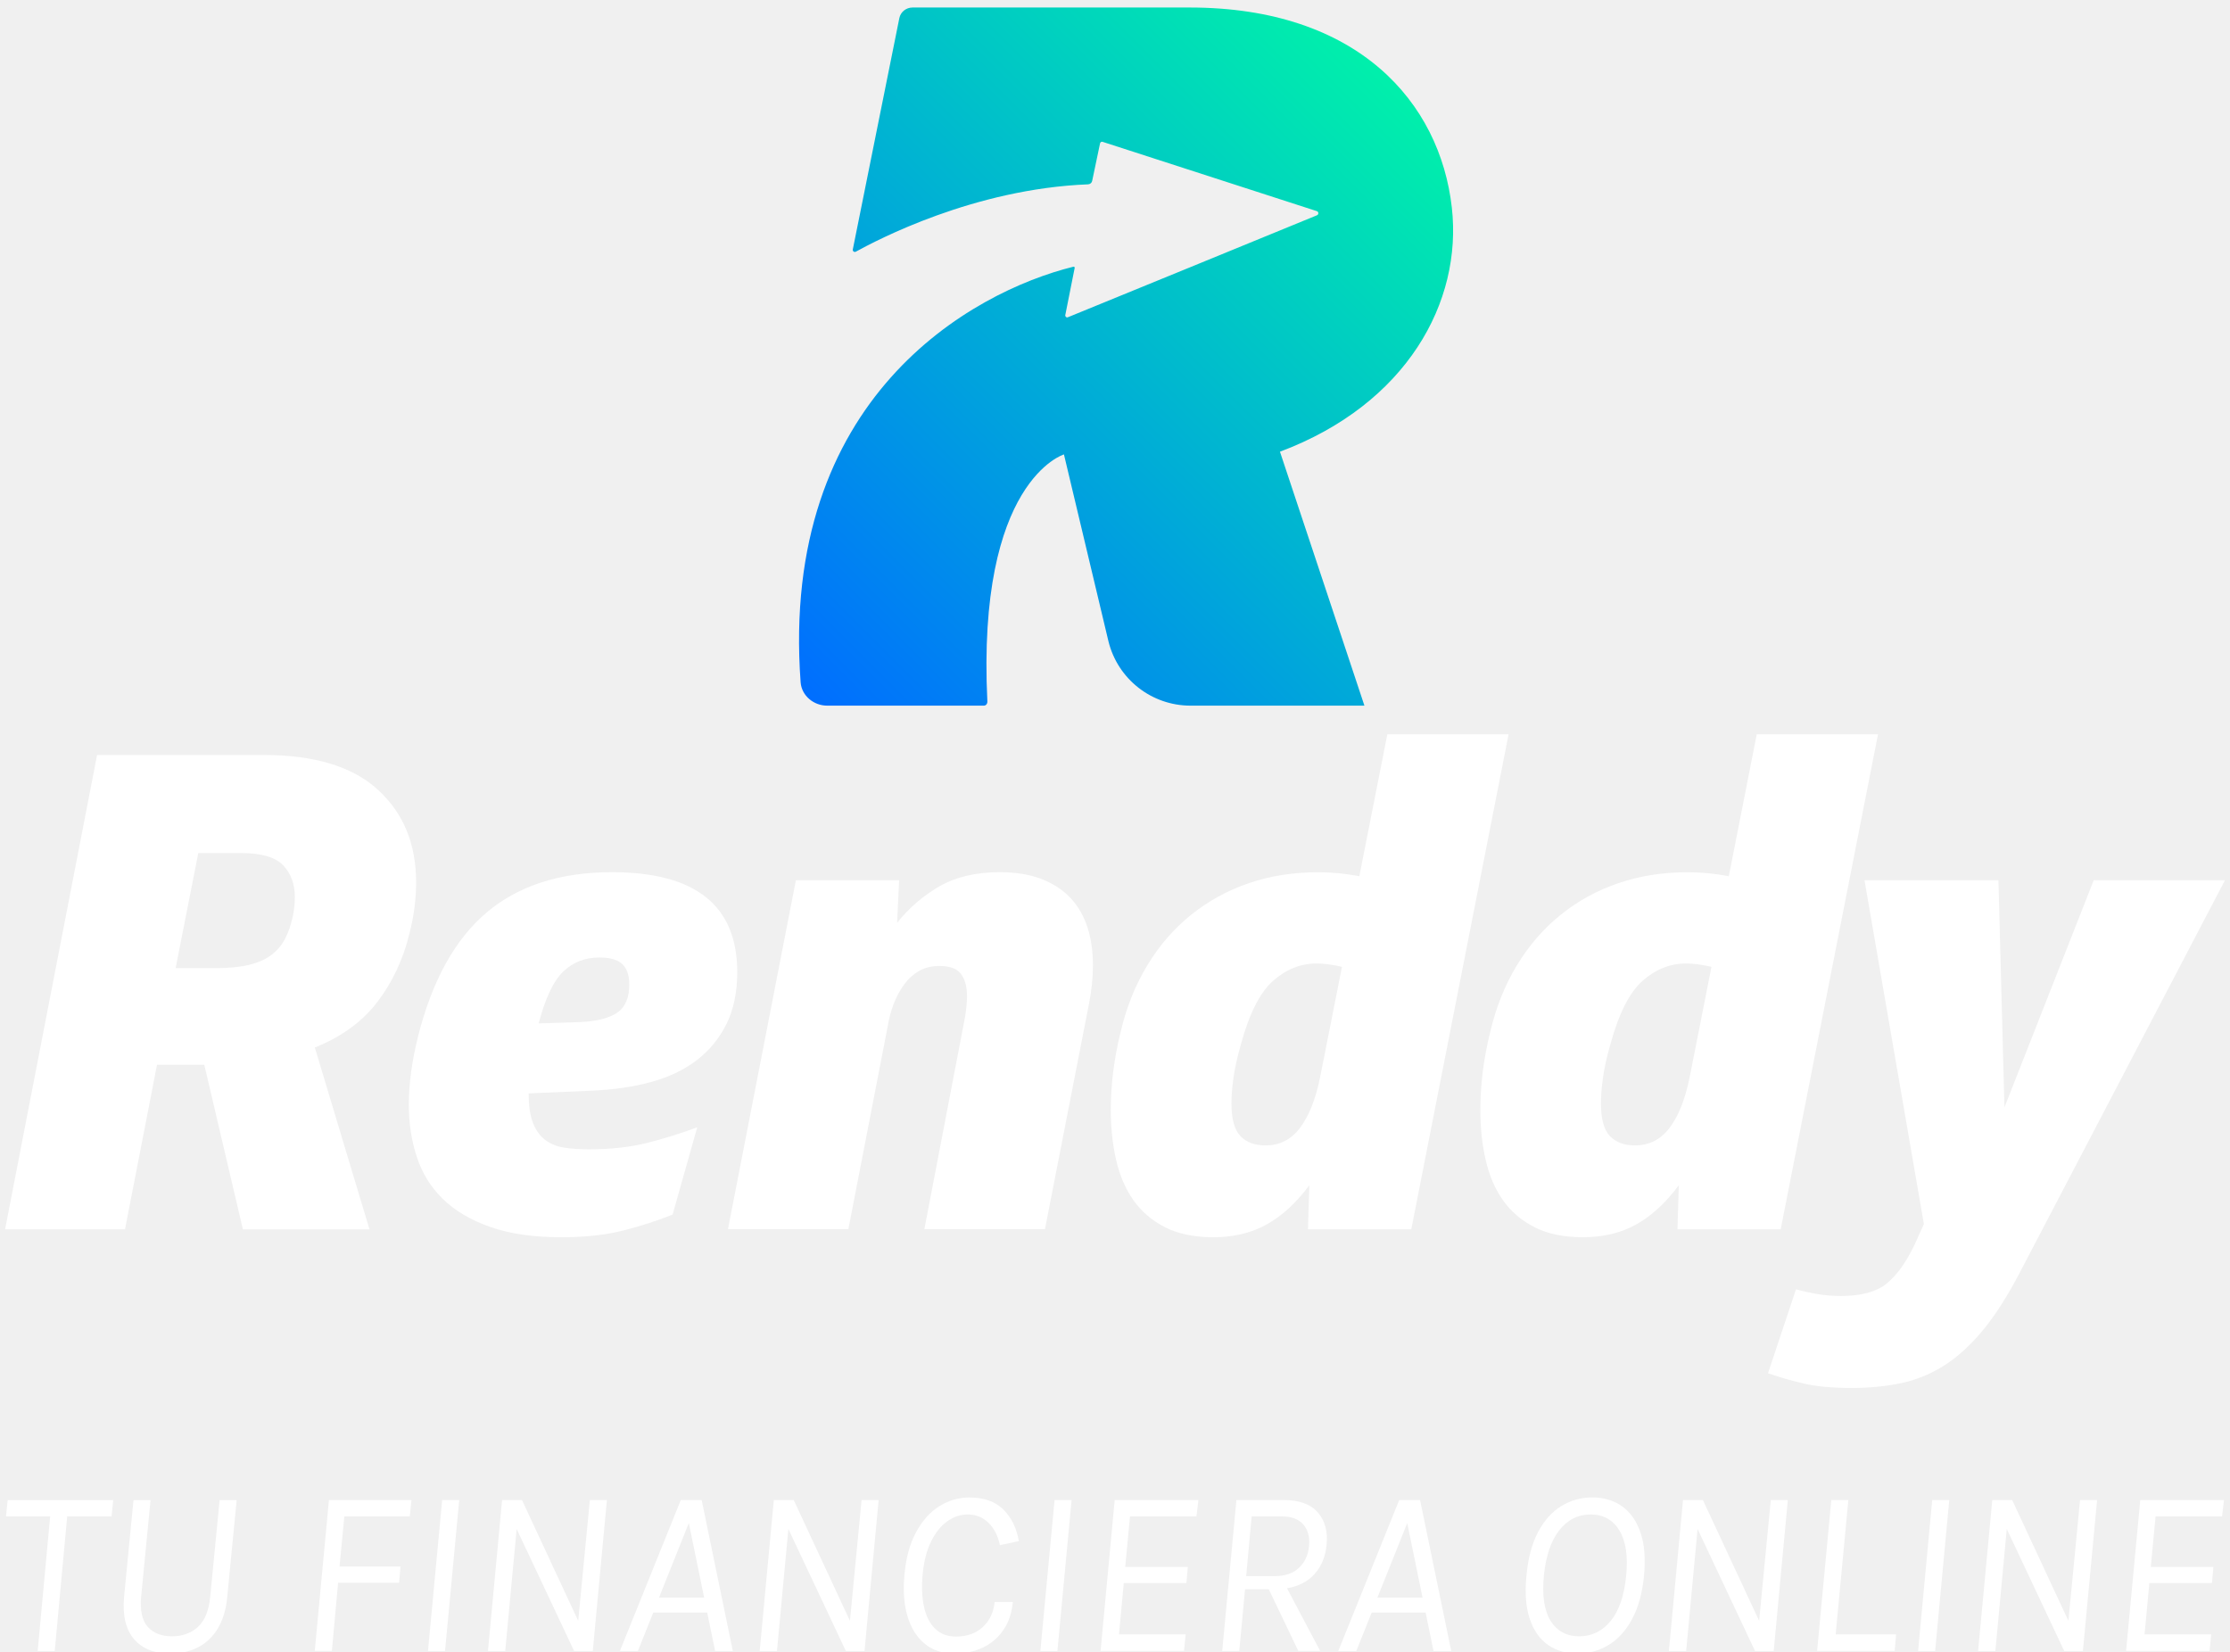
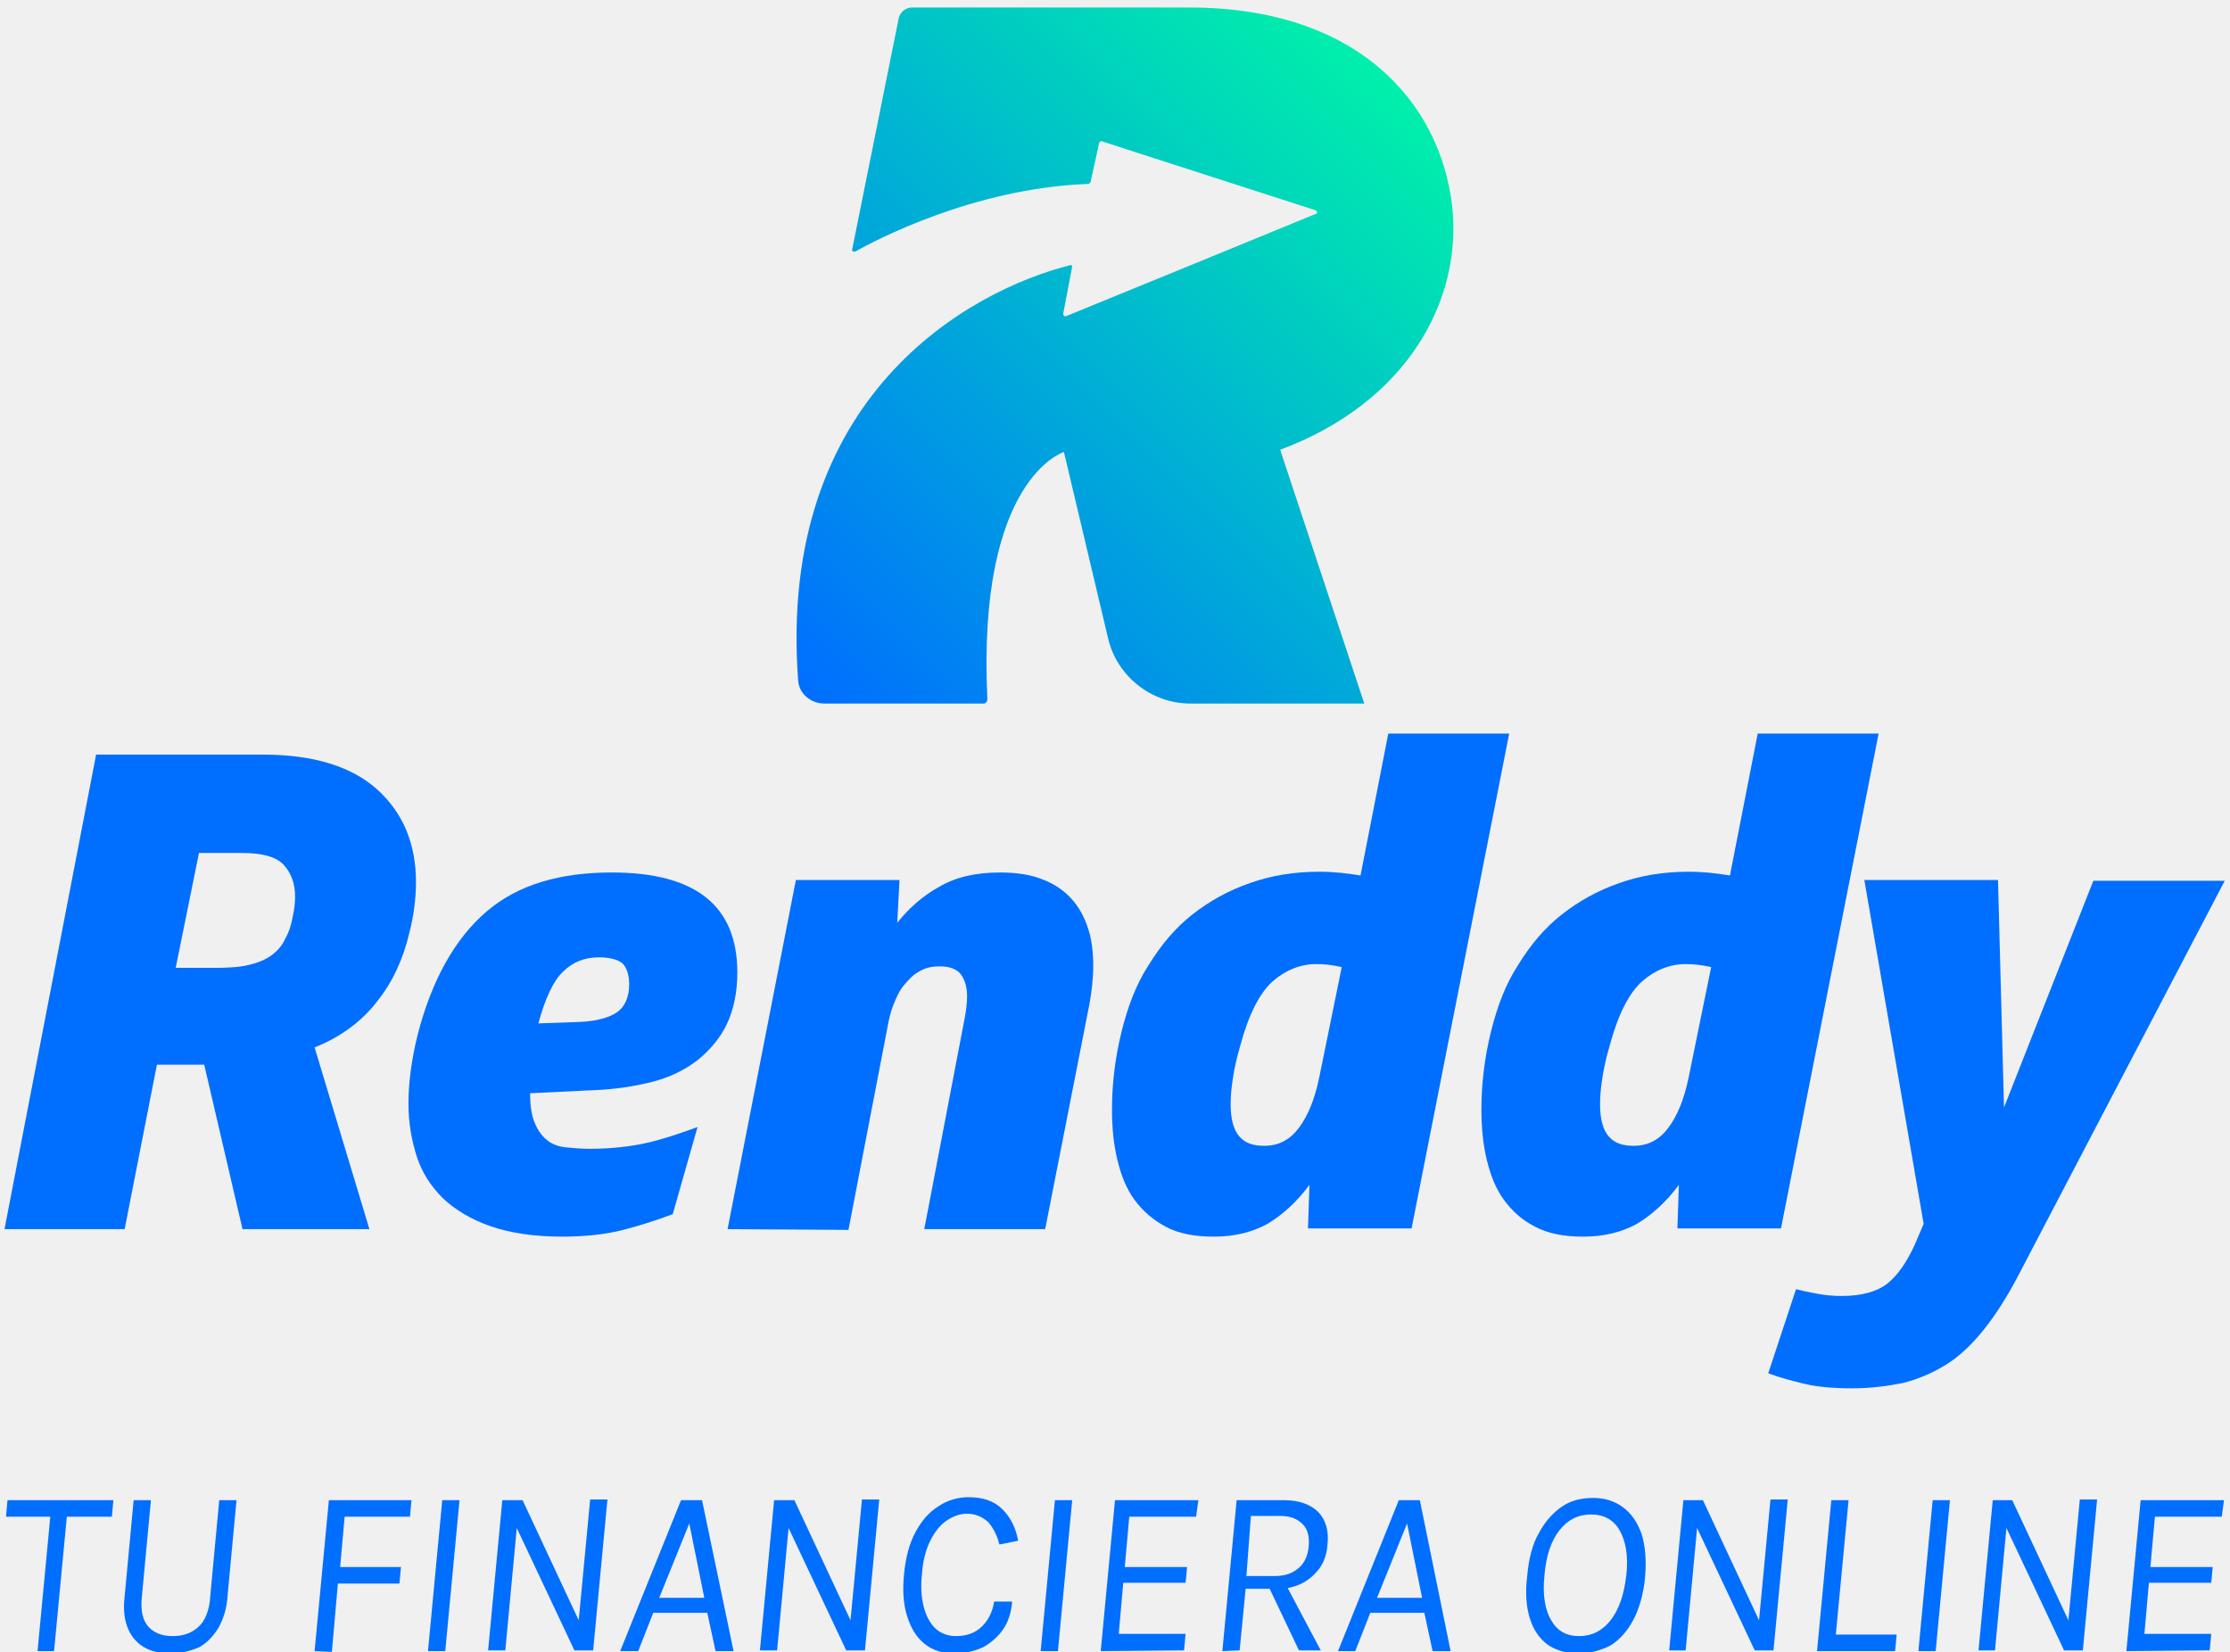
<svg xmlns="http://www.w3.org/2000/svg" version="1.1" id="Layer_1" x="0px" y="0px" viewBox="0 0 297 220" style="enable-background:new 0 0 297 220;" xml:space="preserve">
  <style type="text/css">
- 	.st0{fill:#FFFFFF;}
+ 	.st0{fill:#006EFF;}
	.st1{fill:url(#SVGID_1_);}
</style>
  <g>
-     <path class="st0" d="M5.02,219.88l1.66-17.92H0.8l0.22-2.17h14.06l-0.22,2.17H8.95l-1.66,17.92H5.02z" />
-     <path class="st0" d="M22.69,220.23c-2.11,0-3.72-0.64-4.83-1.92s-1.56-3.18-1.33-5.68l1.25-12.84h2.27l-1.25,12.84   c-0.17,1.86,0.13,3.21,0.89,4.05c0.77,0.84,1.84,1.25,3.23,1.25c1.37,0,2.52-0.42,3.44-1.25c0.92-0.84,1.47-2.19,1.64-4.05   l1.25-12.84h2.27l-1.25,12.84c-0.15,1.67-0.56,3.07-1.23,4.2c-0.67,1.13-1.55,1.98-2.64,2.55   C25.31,219.94,24.07,220.23,22.69,220.23z" />
-     <path class="st0" d="M41.92,219.88l1.89-20.1H54.8l-0.22,2.17h-8.72l-0.64,6.68h8.12l-0.19,2.17h-8.12l-0.83,9.07h-2.28V219.88z" />
-     <path class="st0" d="M57,219.88l1.89-20.1h2.27l-1.89,20.1H57z" />
-     <path class="st0" d="M64.99,219.88l1.88-20.1h2.65l7.89,16.95l-0.48-0.05l1.63-16.9h2.27l-1.88,20.1h-2.49l-8.08-17.16l0.51,0.05   l-1.6,17.11H64.99z" />
-     <path class="st0" d="M82.56,219.88l8.11-20.1h2.78l4.15,20.1h-2.36l-1.05-5.11H87l-2.04,5.11H82.56z M87.77,212.78h6.01l-2.04-9.94   L87.77,212.78z" />
-     <path class="st0" d="M101.18,219.88l1.88-20.1h2.65l7.89,16.95l-0.48-0.05l1.63-16.9h2.27l-1.88,20.1h-2.49l-8.08-17.16l0.51,0.05   l-1.6,17.11H101.18z" />
-     <path class="st0" d="M127.13,220.23c-1.6,0-2.93-0.44-3.99-1.33c-1.07-0.88-1.83-2.11-2.29-3.69s-0.59-3.41-0.39-5.49   c0.2-2.23,0.71-4.1,1.53-5.63s1.85-2.69,3.09-3.47c1.24-0.79,2.59-1.18,4.03-1.18c1.94,0,3.45,0.54,4.53,1.61   c1.08,1.08,1.76,2.48,2.05,4.2l-2.52,0.54c-0.26-1.25-0.76-2.24-1.52-2.98c-0.76-0.74-1.68-1.11-2.76-1.11   c-0.95,0-1.85,0.3-2.71,0.9c-0.86,0.6-1.58,1.5-2.17,2.69s-0.97,2.67-1.13,4.43c-0.15,1.6-0.09,3.02,0.18,4.26   c0.27,1.24,0.76,2.22,1.47,2.92c0.71,0.71,1.65,1.06,2.82,1.06c1.44,0,2.62-0.42,3.54-1.27s1.45-1.96,1.57-3.33h2.43   c-0.13,1.44-0.54,2.67-1.23,3.69s-1.6,1.81-2.72,2.36C129.81,219.95,128.54,220.23,127.13,220.23z" />
-     <path class="st0" d="M138.56,219.88l1.89-20.1h2.27l-1.89,20.1H138.56z" />
-     <path class="st0" d="M146.58,219.88l1.88-20.1h11.15l-0.26,2.17h-8.85l-0.64,6.74h8.34l-0.19,2.14h-8.34l-0.64,6.84h8.88l-0.22,2.2   h-11.11V219.88z" />
-     <path class="st0" d="M162.78,219.88l1.89-20.1h6.29c2.08,0,3.59,0.55,4.55,1.65c0.96,1.1,1.35,2.54,1.17,4.32   c-0.14,1.51-0.65,2.79-1.55,3.82c-0.89,1.03-2.14,1.69-3.72,1.96l4.41,8.34h-2.91l-3.93-8.21h-3.16l-0.77,8.21L162.78,219.88   L162.78,219.88z M165.97,209.91h3.83c1.36,0,2.43-0.37,3.21-1.11c0.78-0.74,1.22-1.7,1.33-2.88c0.12-1.21-0.14-2.18-0.76-2.89   s-1.57-1.07-2.85-1.07h-4.03L165.97,209.91z" />
-     <path class="st0" d="M178.24,219.88l8.11-20.1h2.78l4.15,20.1h-2.36l-1.05-5.11h-7.19l-2.04,5.11H178.24z M183.45,212.78h6.01   l-2.04-9.94L183.45,212.78z" />
-     <path class="st0" d="M210.1,220.23c-1.5,0-2.8-0.38-3.91-1.14c-1.1-0.76-1.92-1.91-2.44-3.45c-0.53-1.54-0.68-3.47-0.45-5.79   c0.21-2.33,0.73-4.27,1.55-5.82c0.82-1.54,1.86-2.7,3.11-3.46c1.25-0.76,2.63-1.14,4.13-1.14s2.81,0.39,3.91,1.16   c1.11,0.77,1.93,1.93,2.47,3.47c0.54,1.54,0.7,3.47,0.49,5.78c-0.23,2.34-0.77,4.28-1.6,5.81s-1.87,2.68-3.12,3.43   C212.97,219.85,211.6,220.23,210.1,220.23z M210.32,217.93c1.68,0,3.08-0.68,4.2-2.05c1.12-1.37,1.8-3.38,2.06-6.03   c0.26-2.61-0.05-4.62-0.91-6.03s-2.14-2.12-3.82-2.12c-1.69,0-3.09,0.71-4.19,2.12c-1.1,1.41-1.78,3.42-2.04,6.03   c-0.26,2.65,0.05,4.66,0.9,6.03C207.38,217.24,208.65,217.93,210.32,217.93z" />
-     <path class="st0" d="M222.27,219.88l1.88-20.1h2.65l7.89,16.95l-0.48-0.05l1.63-16.9h2.27l-1.88,20.1h-2.49l-8.08-17.16l0.51,0.05   l-1.6,17.11H222.27z" />
-     <path class="st0" d="M242.01,219.88l1.89-20.1h2.27l-1.69,17.89h8.05l-0.19,2.2h-10.33V219.88z" />
-     <path class="st0" d="M255.46,219.88l1.88-20.1h2.27l-1.88,20.1H255.46z" />
-     <path class="st0" d="M263.45,219.88l1.89-20.1h2.65l7.89,16.95l-0.48-0.05l1.63-16.9h2.27l-1.89,20.1h-2.49l-8.08-17.16l0.51,0.05   l-1.6,17.11H263.45z" />
-     <path class="st0" d="M283.16,219.88l1.89-20.1h11.15l-0.26,2.17h-8.85l-0.64,6.74h8.34l-0.19,2.14h-8.34l-0.64,6.84h8.88l-0.22,2.2   h-11.12V219.88z" />
+     <path class="st0" d="M5,219.9L6.7,202H0.8l0.2-2.2h14.1l-0.2,2.2H8.9l-1.7,17.9H5z" />
+     <path class="st0" d="M22.7,220.2c-2.1,0-3.7-0.6-4.8-1.9s-1.6-3.2-1.3-5.7l1.2-12.8h2.3l-1.2,12.8c-0.2,1.9,0.1,3.2,0.9,4.1   c0.8,0.8,1.8,1.2,3.2,1.2c1.4,0,2.5-0.4,3.4-1.2c0.9-0.8,1.5-2.2,1.6-4.1l1.2-12.8h2.3l-1.2,12.8c-0.1,1.7-0.6,3.1-1.2,4.2   c-0.7,1.1-1.5,2-2.6,2.6C25.3,219.9,24.1,220.2,22.7,220.2z" />
+     <path class="st0" d="M41.9,219.9l1.9-20.1h11l-0.2,2.2h-8.7l-0.6,6.7h8.1l-0.2,2.2H45l-0.8,9.1L41.9,219.9L41.9,219.9z" />
+     <path class="st0" d="M57,219.9l1.9-20.1h2.3l-1.9,20.1H57z" />
+     <path class="st0" d="M65,219.9l1.9-20.1h2.7l7.9,16.9l-0.5-0.1l1.6-16.9h2.3l-1.9,20.1h-2.5l-8.1-17.2l0.5,0.1l-1.6,17.1H65z" />
+     <path class="st0" d="M82.6,219.9l8.1-20.1h2.8l4.2,20.1h-2.4l-1.1-5.1H87l-2,5.1H82.6z M87.8,212.8h6l-2-9.9L87.8,212.8z" />
+     <path class="st0" d="M101.2,219.9l1.9-20.1h2.7l7.9,16.9l-0.5-0.1l1.6-16.9h2.3l-1.9,20.1h-2.5l-8.1-17.2l0.5,0.1l-1.6,17.1H101.2z   " />
+     <path class="st0" d="M127.1,220.2c-1.6,0-2.9-0.4-4-1.3c-1.1-0.9-1.8-2.1-2.3-3.7s-0.6-3.4-0.4-5.5c0.2-2.2,0.7-4.1,1.5-5.6   s1.8-2.7,3.1-3.5c1.2-0.8,2.6-1.2,4-1.2c1.9,0,3.4,0.5,4.5,1.6c1.1,1.1,1.8,2.5,2.1,4.2l-2.5,0.5c-0.3-1.2-0.8-2.2-1.5-3   c-0.8-0.7-1.7-1.1-2.8-1.1c-0.9,0-1.8,0.3-2.7,0.9c-0.9,0.6-1.6,1.5-2.2,2.7s-1,2.7-1.1,4.4c-0.2,1.6-0.1,3,0.2,4.3   c0.3,1.2,0.8,2.2,1.5,2.9c0.7,0.7,1.7,1.1,2.8,1.1c1.4,0,2.6-0.4,3.5-1.3s1.4-2,1.6-3.3h2.4c-0.1,1.4-0.5,2.7-1.2,3.7   s-1.6,1.8-2.7,2.4C129.8,219.9,128.5,220.2,127.1,220.2z" />
+     <path class="st0" d="M138.6,219.9l1.9-20.1h2.3l-1.9,20.1H138.6z" />
+     <path class="st0" d="M146.6,219.9l1.9-20.1h11.1l-0.3,2.2h-8.9l-0.6,6.7h8.3l-0.2,2.1h-8.3l-0.6,6.8h8.9l-0.2,2.2L146.6,219.9   L146.6,219.9z" />
+     <path class="st0" d="M162.8,219.9l1.9-20.1h6.3c2.1,0,3.6,0.6,4.6,1.6c1,1.1,1.4,2.5,1.2,4.3c-0.1,1.5-0.6,2.8-1.6,3.8   c-0.9,1-2.1,1.7-3.7,2l4.4,8.3h-2.9l-3.9-8.2h-3.2l-0.8,8.2L162.8,219.9L162.8,219.9z M166,209.9h3.8c1.4,0,2.4-0.4,3.2-1.1   c0.8-0.7,1.2-1.7,1.3-2.9c0.1-1.2-0.1-2.2-0.8-2.9s-1.6-1.1-2.9-1.1h-4L166,209.9z" />
+     <path class="st0" d="M178.2,219.9l8.1-20.1h2.8l4.1,20.1h-2.4l-1.1-5.1h-7.2l-2,5.1H178.2z M183.4,212.8h6l-2-9.9L183.4,212.8z" />
+     <path class="st0" d="M210.1,220.2c-1.5,0-2.8-0.4-3.9-1.1c-1.1-0.8-1.9-1.9-2.4-3.4c-0.5-1.5-0.7-3.5-0.4-5.8   c0.2-2.3,0.7-4.3,1.6-5.8c0.8-1.5,1.9-2.7,3.1-3.5c1.2-0.8,2.6-1.1,4.1-1.1s2.8,0.4,3.9,1.2c1.1,0.8,1.9,1.9,2.5,3.5   c0.5,1.5,0.7,3.5,0.5,5.8c-0.2,2.3-0.8,4.3-1.6,5.8s-1.9,2.7-3.1,3.4C213,219.9,211.6,220.2,210.1,220.2z M210.3,217.9   c1.7,0,3.1-0.7,4.2-2.1c1.1-1.4,1.8-3.4,2.1-6c0.3-2.6-0.1-4.6-0.9-6s-2.1-2.1-3.8-2.1c-1.7,0-3.1,0.7-4.2,2.1   c-1.1,1.4-1.8,3.4-2,6c-0.3,2.6,0.1,4.7,0.9,6C207.4,217.2,208.6,217.9,210.3,217.9z" />
+     <path class="st0" d="M222.3,219.9l1.9-20.1h2.6l7.9,16.9l-0.5-0.1l1.6-16.9h2.3l-1.9,20.1h-2.5l-8.1-17.2l0.5,0.1l-1.6,17.1H222.3z   " />
+     <path class="st0" d="M242,219.9l1.9-20.1h2.3l-1.7,17.9h8.1l-0.2,2.2L242,219.9L242,219.9z" />
+     <path class="st0" d="M255.5,219.9l1.9-20.1h2.3l-1.9,20.1H255.5z" />
+     <path class="st0" d="M263.5,219.9l1.9-20.1h2.6l7.9,16.9l-0.5-0.1l1.6-16.9h2.3l-1.9,20.1h-2.5l-8.1-17.2l0.5,0.1l-1.6,17.1H263.5z   " />
+     <path class="st0" d="M283.2,219.9l1.9-20.1h11.1l-0.3,2.2h-8.9l-0.6,6.7h8.3l-0.2,2.1h-8.3l-0.6,6.8h8.9l-0.2,2.2L283.2,219.9   L283.2,219.9L283.2,219.9z" />
  </g>
  <g>
-     <linearGradient id="SVGID_1_" gradientUnits="userSpaceOnUse" x1="106.703" y1="129.962" x2="186.753" y2="210.012" gradientTransform="matrix(1 0 0 -1 0 222)">
+     <linearGradient id="SVGID_1_" gradientUnits="userSpaceOnUse" x1="106.703" y1="950.038" x2="186.753" y2="869.987" gradientTransform="matrix(1 0 0 1 0 -858)">
      <stop offset="0" style="stop-color:#006EFF" />
      <stop offset="1" style="stop-color:#00F0AB" />
    </linearGradient>
-     <path class="st1" d="M158.43,1h-36.89c-0.86,0-1.59,0.59-1.76,1.4l-6.2,30.82c-0.05,0.23,0.2,0.41,0.4,0.3   c2.74-1.5,15.67-8.37,30.94-8.97c0.26-0.01,0.49-0.2,0.54-0.46l1.05-5c0.03-0.15,0.19-0.25,0.34-0.2   c2.69,0.86,24.21,7.83,28.53,9.23c0.26,0.08,0.27,0.45,0.02,0.55c-4.63,1.9-29.52,12.1-33.17,13.58c-0.19,0.08-0.39-0.09-0.35-0.29   l1.25-6.28c0.02-0.1-0.07-0.18-0.17-0.16c-13.59,3.36-39.11,17.49-36.33,55.35c0.13,1.76,1.71,3.11,3.54,3.11h20.86   c0.29,0,0.48-0.26,0.47-0.55c-1.43-29.42,10.2-32.91,10.2-32.91l5.93,24.9c1.24,5.03,5.75,8.56,10.93,8.56h23.16l-11.25-33.82   c16.88-6.33,24.32-19.94,22.89-32.52C191.79,13.68,180.91,1,158.43,1z" />
+     <path class="st1" d="M158.4,1h-36.9c-0.9,0-1.6,0.6-1.8,1.4l-6.2,30.8c-0.1,0.2,0.2,0.4,0.4,0.3c2.7-1.5,15.7-8.4,30.9-9   c0.3,0,0.5-0.2,0.5-0.5l1.1-5c0-0.1,0.2-0.2,0.3-0.2c2.7,0.9,24.2,7.8,28.5,9.2c0.3,0.1,0.3,0.5,0,0.5   c-4.6,1.9-29.5,12.1-33.2,13.6c-0.2,0.1-0.4-0.1-0.4-0.3l1.2-6.3c0-0.1-0.1-0.2-0.2-0.2c-13.6,3.4-39.1,17.5-36.3,55.3   c0.1,1.8,1.7,3.1,3.5,3.1H131c0.3,0,0.5-0.3,0.5-0.6c-1.4-29.4,10.2-32.9,10.2-32.9l5.9,24.9c1.2,5,5.8,8.6,10.9,8.6h23.2   l-11.2-33.8c16.9-6.3,24.3-19.9,22.9-32.5C191.8,13.7,180.9,1,158.4,1z" />
    <g>
-       <path class="st0" d="M27.21,141.81h-6.3l-4.26,21.91H0.68l12.25-63.17H35.1c6.8,0,11.89,1.55,15.26,4.66    c3.38,3.1,5.06,7.2,5.06,12.29c0,2.25-0.29,4.52-0.89,6.83c-0.83,3.43-2.25,6.46-4.26,9.1c-2.01,2.63-4.79,4.66-8.34,6.08    l7.28,24.22H32.35L27.21,141.81z M23.39,128.94h5.32c1.77,0,3.26-0.15,4.48-0.44c1.21-0.3,2.2-0.74,2.97-1.33    c0.77-0.59,1.38-1.31,1.82-2.17c0.45-0.86,0.78-1.85,1.02-2.97c0.18-0.89,0.27-1.74,0.27-2.57c0-1.71-0.52-3.12-1.55-4.21    s-2.91-1.64-5.63-1.64h-5.68L23.39,128.94z" />
-       <path class="st0" d="M81.51,116.16c11.12,0,16.68,4.44,16.68,13.31c0,2.66-0.48,4.96-1.42,6.88c-0.95,1.92-2.27,3.54-3.95,4.83    c-1.69,1.3-3.73,2.28-6.13,2.93c-2.39,0.65-5.04,1.03-7.94,1.15l-8.34,0.36c0,1.65,0.19,2.97,0.58,3.95    c0.38,0.97,0.93,1.73,1.64,2.26s1.55,0.87,2.53,1.02c0.98,0.15,2.06,0.22,3.24,0.22c2.89,0,5.47-0.28,7.72-0.84    s4.49-1.26,6.74-2.09l-3.28,11.62c-2.07,0.83-4.27,1.54-6.61,2.13c-2.34,0.59-5.07,0.89-8.2,0.89c-3.73,0-6.89-0.46-9.5-1.38    c-2.6-0.92-4.7-2.16-6.3-3.73c-1.6-1.57-2.75-3.43-3.46-5.59s-1.06-4.48-1.06-6.96c0-2.78,0.41-5.82,1.24-9.14    c1.89-7.45,4.95-12.95,9.18-16.5S74.64,116.16,81.51,116.16z M79.82,127.52c-1.89,0-3.49,0.62-4.79,1.86    c-1.31,1.24-2.4,3.55-3.29,6.92l5.59-0.18c2.25-0.12,3.89-0.55,4.93-1.29c1.03-0.74,1.55-1.97,1.55-3.68    c0-1.24-0.31-2.16-0.93-2.75C82.26,127.82,81.24,127.52,79.82,127.52z" />
-       <path class="st0" d="M96.95,163.72l9.05-46.49h13.75l-0.27,5.68c1.54-1.95,3.4-3.56,5.59-4.84c2.19-1.27,4.88-1.91,8.07-1.91    c2.19,0,4.07,0.31,5.63,0.93c1.57,0.62,2.85,1.48,3.86,2.57s1.74,2.39,2.22,3.9s0.71,3.18,0.71,5.01c0,1.66-0.18,3.37-0.53,5.15    l-5.86,29.99h-16.06l5.41-28.22c0.18-1.07,0.27-2.01,0.27-2.84c0-1.24-0.27-2.22-0.8-2.93c-0.53-0.71-1.48-1.07-2.84-1.07    c-1.06,0-1.98,0.22-2.75,0.67c-0.77,0.44-1.44,1.05-2,1.82s-1.02,1.63-1.38,2.57s-0.62,1.95-0.8,3.02l-5.23,26.97H96.95V163.72z" />
-       <path class="st0" d="M174.2,163.72l0.18-5.86c-1.72,2.31-3.59,4.04-5.64,5.19c-2.04,1.15-4.42,1.73-7.14,1.73    c-2.55,0-4.69-0.45-6.43-1.33c-1.74-0.89-3.15-2.09-4.21-3.59c-1.06-1.51-1.83-3.3-2.31-5.37c-0.47-2.07-0.71-4.29-0.71-6.65    c0-3.43,0.44-6.92,1.33-10.47c0.76-3.25,1.95-6.2,3.55-8.83c1.59-2.63,3.53-4.86,5.81-6.7c2.28-1.83,4.84-3.24,7.68-4.21    c2.84-0.98,5.91-1.46,9.23-1.46c1.89,0,3.73,0.18,5.5,0.53l3.73-18.9h16.15l-12.96,65.92H174.2z M178.73,128.76    c-1.3-0.29-2.42-0.44-3.37-0.44c-2.13,0-4.07,0.77-5.81,2.31c-1.74,1.54-3.18,4.38-4.3,8.52c-0.47,1.66-0.8,3.12-0.97,4.39    c-0.18,1.27-0.27,2.41-0.27,3.42c0,2.07,0.4,3.52,1.2,4.35s1.91,1.24,3.33,1.24c1.89,0,3.43-0.78,4.61-2.35    c1.18-1.57,2.07-3.8,2.66-6.7L178.73,128.76z" />
-       <path class="st0" d="M223.41,163.72l0.18-5.86c-1.72,2.31-3.59,4.04-5.63,5.19c-2.04,1.15-4.42,1.73-7.14,1.73    c-2.55,0-4.69-0.45-6.43-1.33c-1.75-0.89-3.15-2.09-4.21-3.59c-1.07-1.51-1.84-3.3-2.31-5.37c-0.48-2.07-0.71-4.29-0.71-6.65    c0-3.43,0.44-6.92,1.33-10.47c0.77-3.25,1.95-6.2,3.55-8.83c1.6-2.63,3.53-4.86,5.81-6.7c2.27-1.83,4.83-3.24,7.67-4.21    c2.84-0.98,5.92-1.46,9.23-1.46c1.89,0,3.72,0.18,5.5,0.53l3.72-18.9h16.15l-12.96,65.92H223.41z M227.94,128.76    c-1.3-0.29-2.43-0.44-3.37-0.44c-2.13,0-4.07,0.77-5.81,2.31c-1.74,1.54-3.18,4.38-4.3,8.52c-0.48,1.66-0.8,3.12-0.97,4.39    c-0.18,1.27-0.27,2.41-0.27,3.42c0,2.07,0.4,3.52,1.2,4.35s1.91,1.24,3.33,1.24c1.89,0,3.43-0.78,4.62-2.35    c1.18-1.57,2.07-3.8,2.66-6.7L227.94,128.76z" />
-       <path class="st0" d="M248.32,117.23h17.84l0.8,30.25l11.89-30.25h17.48L269,169.49c-1.6,3.07-3.21,5.6-4.84,7.59    c-1.63,1.98-3.32,3.55-5.1,4.7s-3.68,1.95-5.72,2.4c-2.04,0.44-4.27,0.67-6.69,0.67c-2.61,0-4.73-0.19-6.39-0.58    c-1.65-0.38-3.25-0.84-4.79-1.38l3.73-11.18c0.83,0.24,1.74,0.44,2.75,0.62s2.1,0.27,3.28,0.27c2.66,0,4.67-0.55,6.03-1.64    c1.36-1.1,2.6-2.83,3.73-5.19l1.24-2.75L248.32,117.23z" />
+       <path class="st0" d="M27.2,141.8h-6.3l-4.3,21.9h-16l12.2-63.2h22.2c6.8,0,11.9,1.6,15.3,4.7c3.4,3.1,5.1,7.2,5.1,12.3    c0,2.2-0.3,4.5-0.9,6.8c-0.8,3.4-2.2,6.5-4.3,9.1c-2,2.6-4.8,4.7-8.3,6.1l7.3,24.2H32.3L27.2,141.8z M23.4,128.9h5.3    c1.8,0,3.3-0.1,4.5-0.4c1.2-0.3,2.2-0.7,3-1.3c0.8-0.6,1.4-1.3,1.8-2.2c0.5-0.9,0.8-1.8,1-3c0.2-0.9,0.3-1.7,0.3-2.6    c0-1.7-0.5-3.1-1.5-4.2s-2.9-1.6-5.6-1.6h-5.7L23.4,128.9z" />
+       <path class="st0" d="M81.5,116.2c11.1,0,16.7,4.4,16.7,13.3c0,2.7-0.5,5-1.4,6.9c-0.9,1.9-2.3,3.5-3.9,4.8    c-1.7,1.3-3.7,2.3-6.1,2.9c-2.4,0.6-5,1-7.9,1.1l-8.3,0.4c0,1.6,0.2,3,0.6,3.9c0.4,1,0.9,1.7,1.6,2.3s1.6,0.9,2.5,1    c1,0.1,2.1,0.2,3.2,0.2c2.9,0,5.5-0.3,7.7-0.8s4.5-1.3,6.7-2.1l-3.3,11.6c-2.1,0.8-4.3,1.5-6.6,2.1c-2.3,0.6-5.1,0.9-8.2,0.9    c-3.7,0-6.9-0.5-9.5-1.4c-2.6-0.9-4.7-2.2-6.3-3.7c-1.6-1.6-2.8-3.4-3.5-5.6s-1.1-4.5-1.1-7c0-2.8,0.4-5.8,1.2-9.1    c1.9-7.4,5-12.9,9.2-16.5S74.6,116.2,81.5,116.2z M79.8,127.5c-1.9,0-3.5,0.6-4.8,1.9c-1.3,1.2-2.4,3.6-3.3,6.9l5.6-0.2    c2.2-0.1,3.9-0.6,4.9-1.3c1-0.7,1.6-2,1.6-3.7c0-1.2-0.3-2.2-0.9-2.8C82.3,127.8,81.2,127.5,79.8,127.5z" />
+       <path class="st0" d="M96.9,163.7l9.1-46.5h13.8l-0.3,5.7c1.5-1.9,3.4-3.6,5.6-4.8c2.2-1.3,4.9-1.9,8.1-1.9c2.2,0,4.1,0.3,5.6,0.9    c1.6,0.6,2.9,1.5,3.9,2.6s1.7,2.4,2.2,3.9s0.7,3.2,0.7,5c0,1.7-0.2,3.4-0.5,5.1l-5.9,30h-16.1l5.4-28.2c0.2-1.1,0.3-2,0.3-2.8    c0-1.2-0.3-2.2-0.8-2.9c-0.5-0.7-1.5-1.1-2.8-1.1c-1.1,0-2,0.2-2.8,0.7c-0.8,0.4-1.4,1.1-2,1.8s-1,1.6-1.4,2.6s-0.6,1.9-0.8,3    l-5.2,27L96.9,163.7L96.9,163.7z" />
+       <path class="st0" d="M174.2,163.7l0.2-5.9c-1.7,2.3-3.6,4-5.6,5.2c-2,1.1-4.4,1.7-7.1,1.7c-2.6,0-4.7-0.4-6.4-1.3    c-1.7-0.9-3.1-2.1-4.2-3.6c-1.1-1.5-1.8-3.3-2.3-5.4c-0.5-2.1-0.7-4.3-0.7-6.6c0-3.4,0.4-6.9,1.3-10.5c0.8-3.2,1.9-6.2,3.6-8.8    c1.6-2.6,3.5-4.9,5.8-6.7c2.3-1.8,4.8-3.2,7.7-4.2c2.8-1,5.9-1.5,9.2-1.5c1.9,0,3.7,0.2,5.5,0.5l3.7-18.9h16.1l-13,65.9H174.2z     M178.7,128.8c-1.3-0.3-2.4-0.4-3.4-0.4c-2.1,0-4.1,0.8-5.8,2.3c-1.7,1.5-3.2,4.4-4.3,8.5c-0.5,1.7-0.8,3.1-1,4.4    c-0.2,1.3-0.3,2.4-0.3,3.4c0,2.1,0.4,3.5,1.2,4.4s1.9,1.2,3.3,1.2c1.9,0,3.4-0.8,4.6-2.4c1.2-1.6,2.1-3.8,2.7-6.7L178.7,128.8z" />
+       <path class="st0" d="M223.4,163.7l0.2-5.9c-1.7,2.3-3.6,4-5.6,5.2c-2,1.1-4.4,1.7-7.1,1.7c-2.6,0-4.7-0.4-6.4-1.3    c-1.8-0.9-3.1-2.1-4.2-3.6c-1.1-1.5-1.8-3.3-2.3-5.4c-0.5-2.1-0.7-4.3-0.7-6.6c0-3.4,0.4-6.9,1.3-10.5c0.8-3.2,1.9-6.2,3.6-8.8    c1.6-2.6,3.5-4.9,5.8-6.7c2.3-1.8,4.8-3.2,7.7-4.2c2.8-1,5.9-1.5,9.2-1.5c1.9,0,3.7,0.2,5.5,0.5l3.7-18.9h16.1l-13,65.9H223.4z     M227.9,128.8c-1.3-0.3-2.4-0.4-3.4-0.4c-2.1,0-4.1,0.8-5.8,2.3c-1.7,1.5-3.2,4.4-4.3,8.5c-0.5,1.7-0.8,3.1-1,4.4    c-0.2,1.3-0.3,2.4-0.3,3.4c0,2.1,0.4,3.5,1.2,4.4s1.9,1.2,3.3,1.2c1.9,0,3.4-0.8,4.6-2.4c1.2-1.6,2.1-3.8,2.7-6.7L227.9,128.8z" />
+       <path class="st0" d="M248.3,117.2h17.8l0.8,30.3l11.9-30.2h17.5L269,169.5c-1.6,3.1-3.2,5.6-4.8,7.6c-1.6,2-3.3,3.6-5.1,4.7    s-3.7,1.9-5.7,2.4c-2,0.4-4.3,0.7-6.7,0.7c-2.6,0-4.7-0.2-6.4-0.6c-1.6-0.4-3.2-0.8-4.8-1.4l3.7-11.2c0.8,0.2,1.7,0.4,2.8,0.6    s2.1,0.3,3.3,0.3c2.7,0,4.7-0.6,6-1.6c1.4-1.1,2.6-2.8,3.7-5.2l1.2-2.8L248.3,117.2z" />
    </g>
  </g>
</svg>
